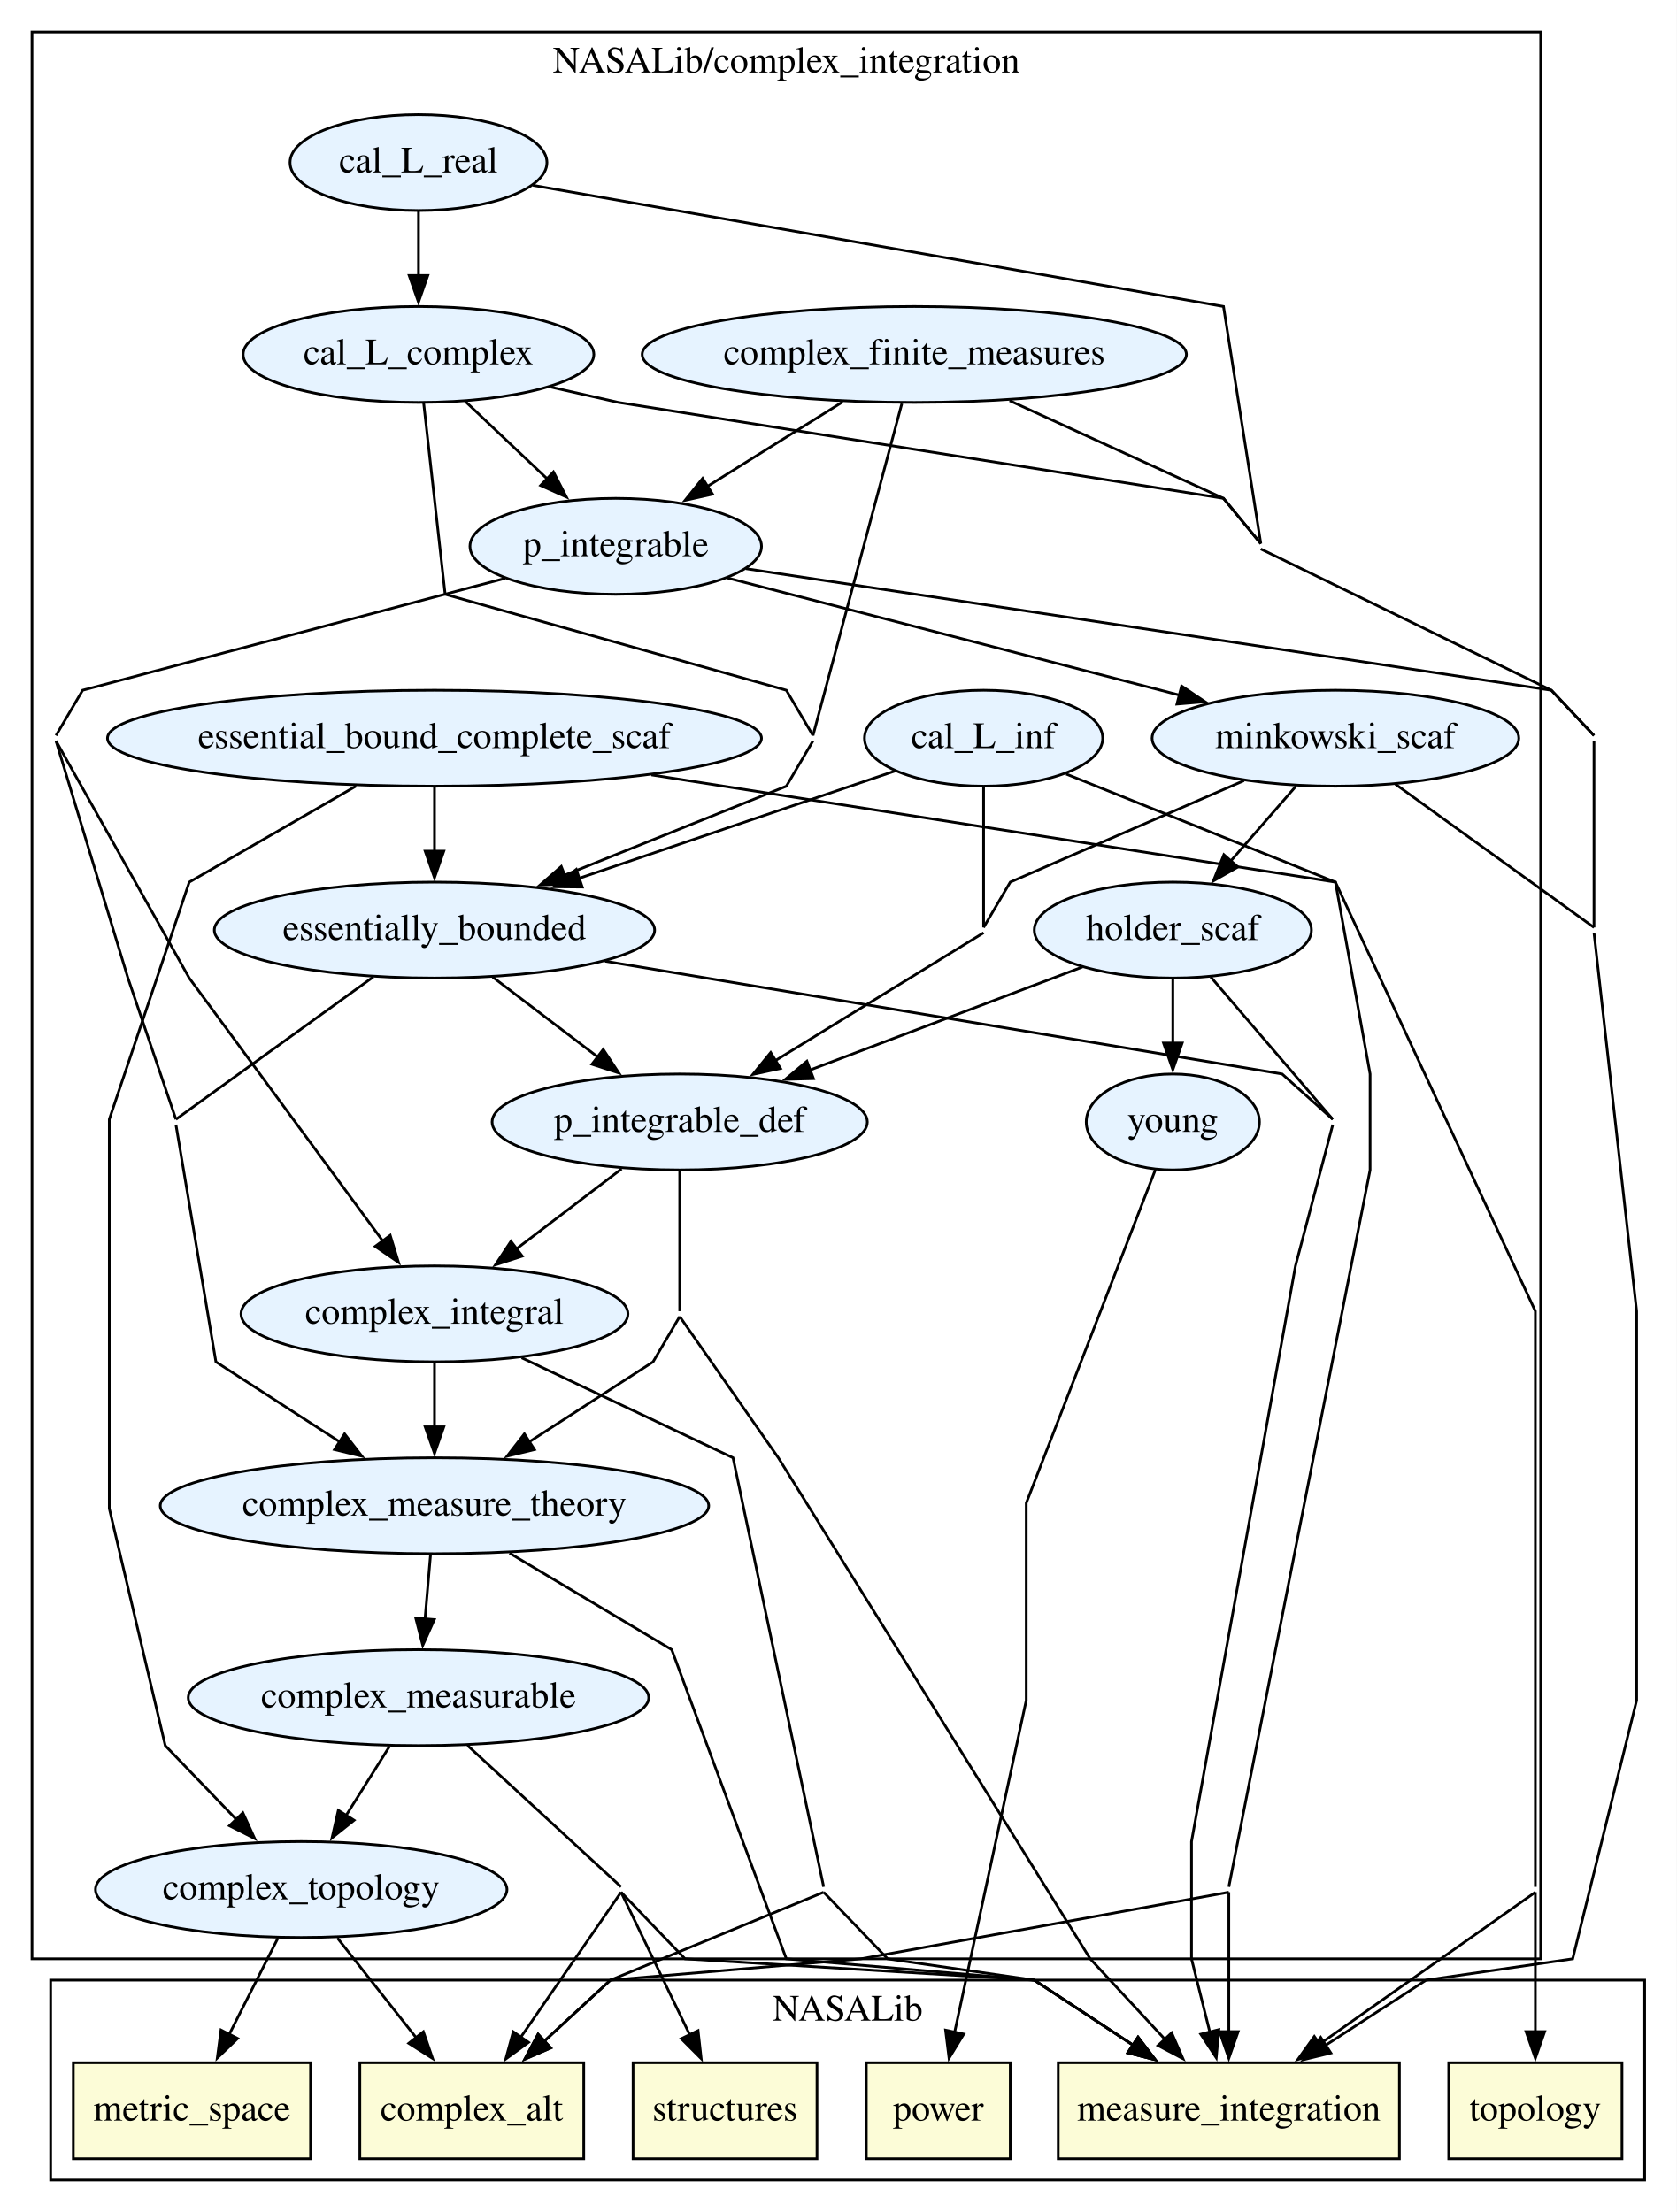
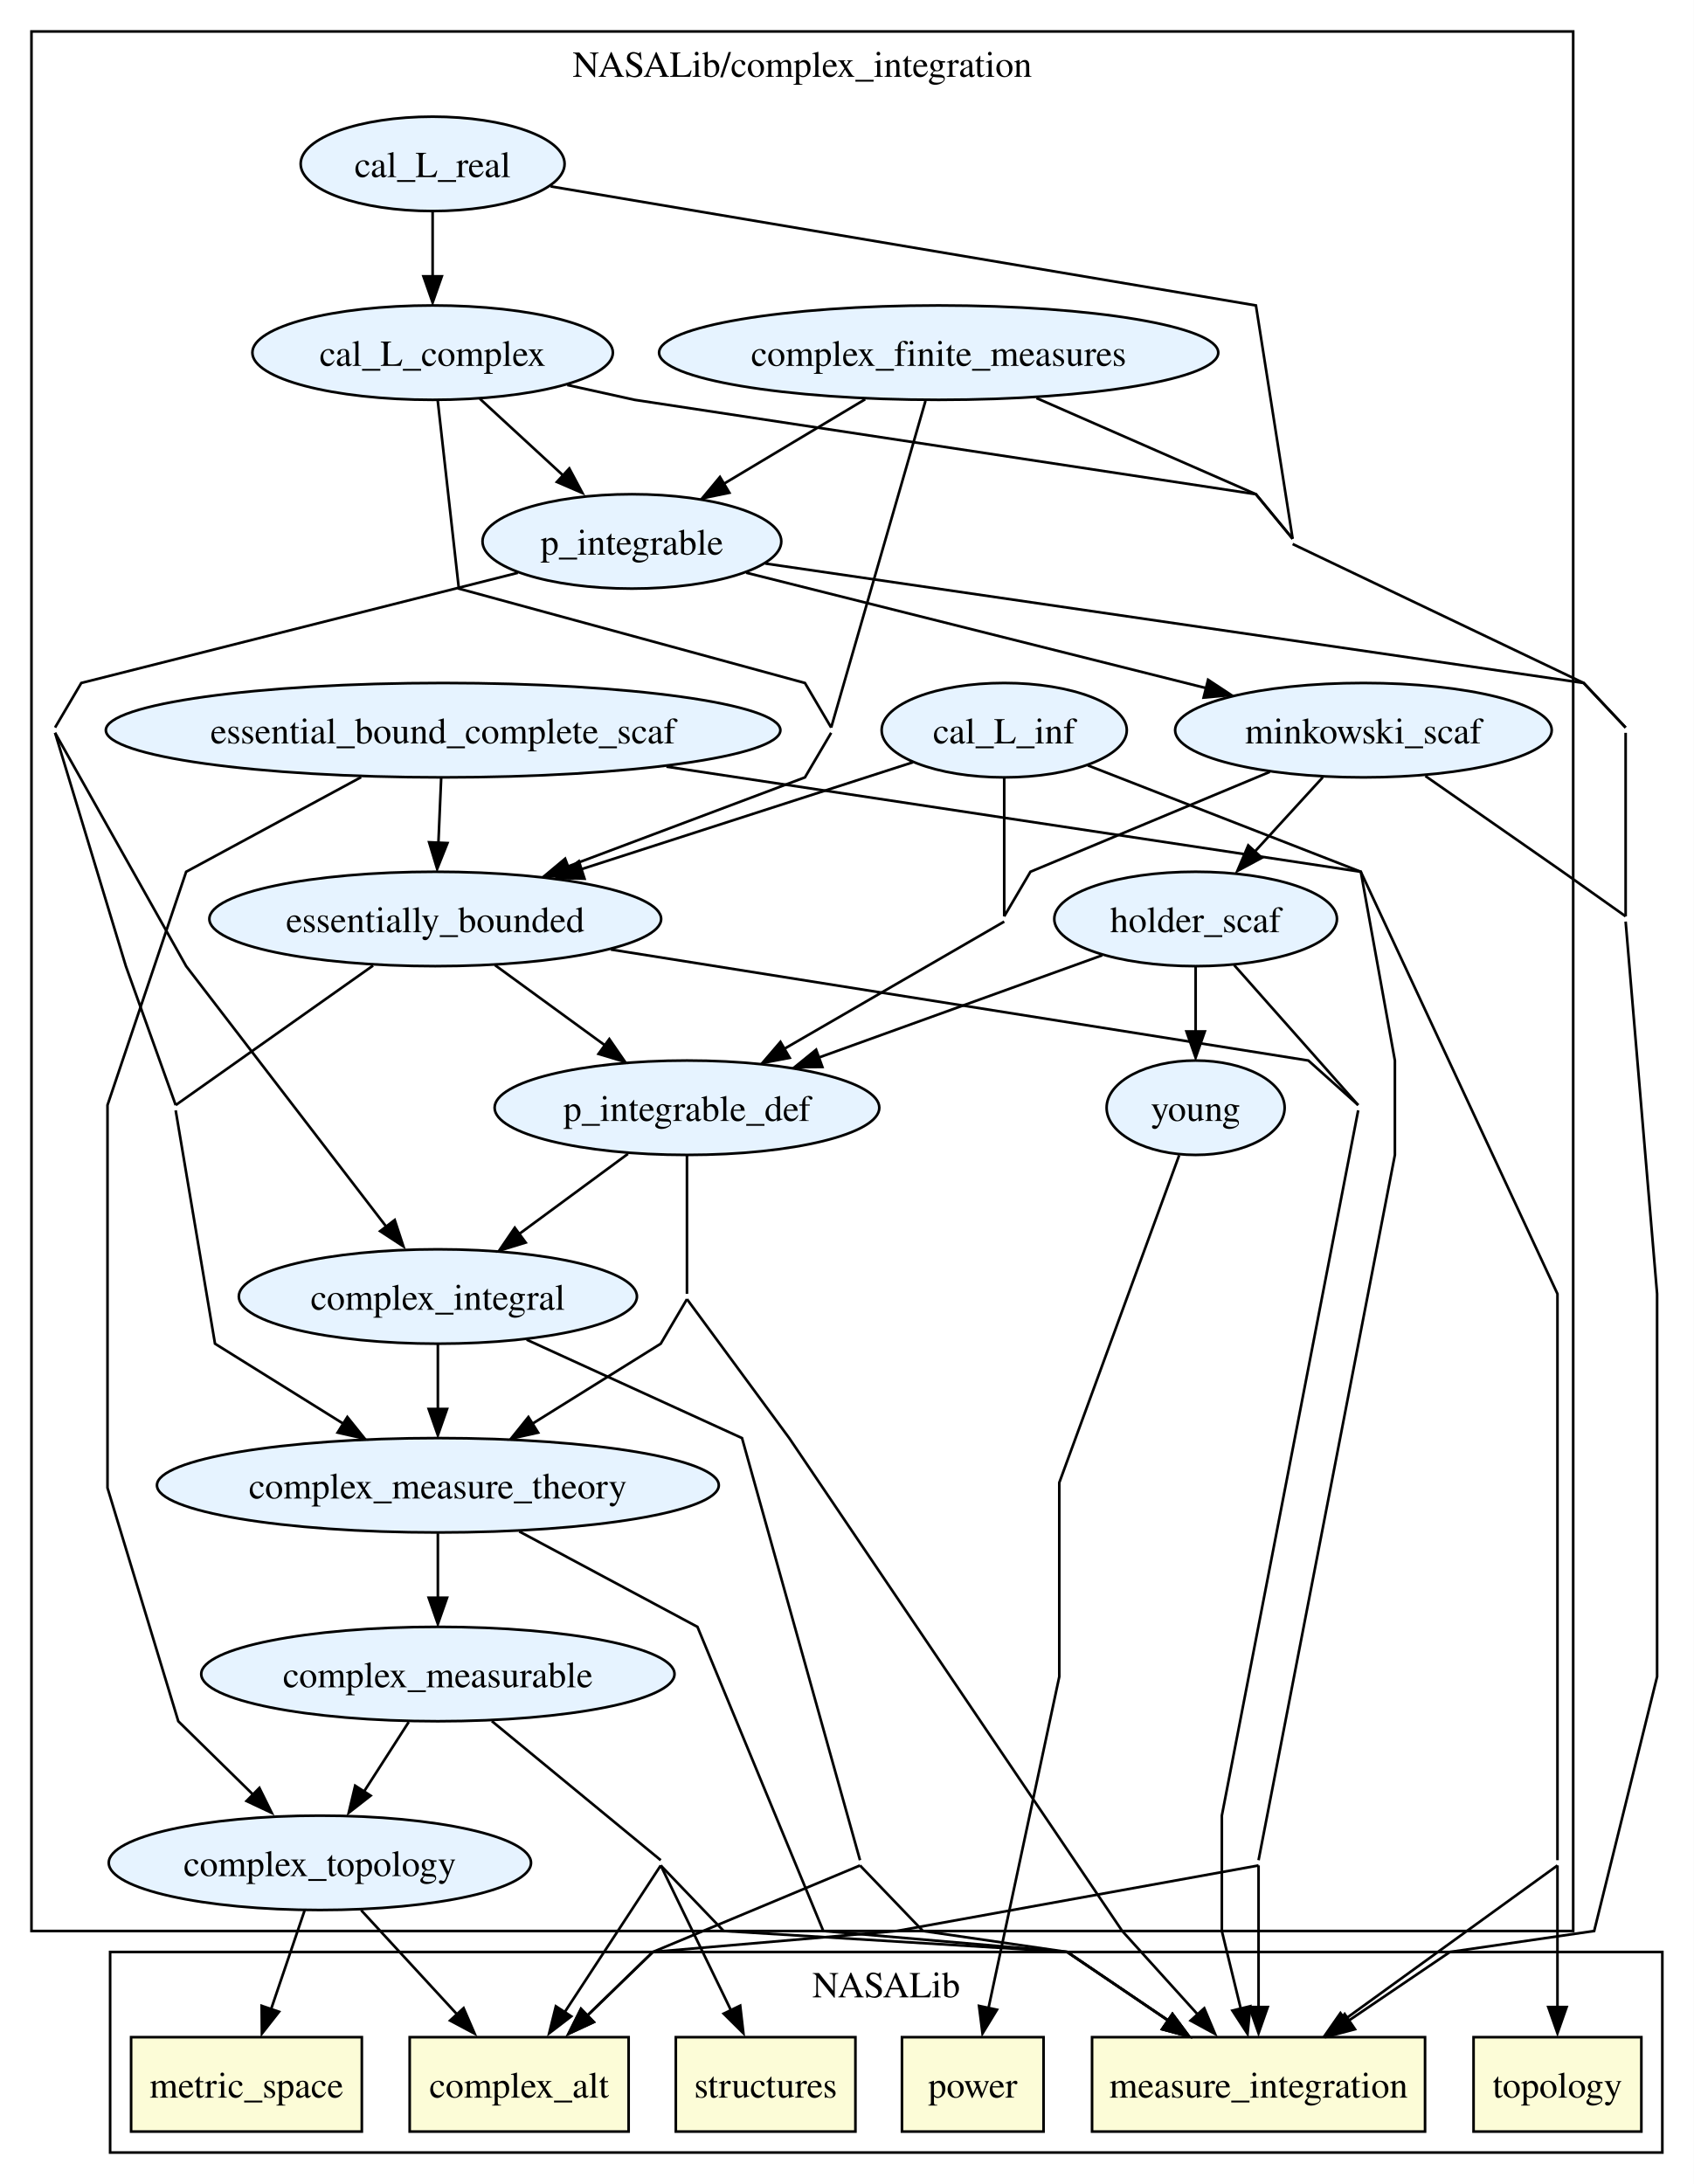
- <svg xmlns="http://www.w3.org/2000/svg" width="629pt" height="830pt" viewBox="0.00 0.00 629.00 830.00">
-   <g id="graph0" class="graph" transform="scale(1 1) rotate(0) translate(4 826)">
-     <polygon fill="white" stroke="none" points="-4,4 -4,-826 625,-826 625,4 -4,4" />
+ <svg xmlns="http://www.w3.org/2000/svg" width="646pt" height="833pt" viewBox="0.00 0.00 646.00 833.00">
+   <g id="graph0" class="graph" transform="scale(1 1) rotate(0) translate(4 829)">
+     <polygon fill="white" stroke="none" points="-4,4 -4,-829 642,-829 642,4 -4,4" />
    <g id="clust2" class="cluster">
-       <polygon fill="none" stroke="black" points="8,-91 8,-814 574,-814 574,-91 8,-91" />
-       <text text-anchor="middle" x="291" y="-798.8" font-family="Times,serif" font-size="14.00">NASALib/complex_integration</text>
+       <polygon fill="none" stroke="black" points="8,-92.5 8,-817 596,-817 596,-92.5 8,-92.5" />
+       <text text-anchor="middle" x="302" y="-799.7" font-family="Times,serif" font-size="14.00">NASALib/complex_integration</text>
    </g>
    <g id="clust1" class="cluster">
-       <polygon fill="none" stroke="black" points="15,-8 15,-83 613,-83 613,-8 15,-8" />
-       <text text-anchor="middle" x="314" y="-67.8" font-family="Times,serif" font-size="14.00">NASALib</text>
+       <polygon fill="none" stroke="black" points="38,-8 38,-84.5 630,-84.5 630,-8 38,-8" />
+       <text text-anchor="middle" x="334" y="-67.2" font-family="Times,serif" font-size="14.00">NASALib</text>
    </g>
    <g id="node1" class="node">
-       <polygon fill="#fcfcd7" stroke="black" points="215,-52 131,-52 131,-16 215,-16 215,-52" />
-       <text text-anchor="middle" x="173" y="-30.3" font-family="Times,serif" font-size="14.00">complex_alt</text>
+       <polygon fill="#fcfcd7" stroke="black" points="235.75,-52 152.25,-52 152.25,-16 235.75,-16 235.75,-52" />
+       <text text-anchor="middle" x="194" y="-28.95" font-family="Times,serif" font-size="14.00">complex_alt</text>
    </g>
    <g id="node2" class="node">
-       <ellipse fill="#e6f3ff" stroke="black" cx="153" cy="-693" rx="65.79" ry="18" />
-       <text text-anchor="middle" x="153" y="-689.3" font-family="Times,serif" font-size="14.00">cal_L_complex</text>
+       <ellipse fill="#e6f3ff" stroke="black" cx="161" cy="-694.5" rx="68.75" ry="18" />
+       <text text-anchor="middle" x="161" y="-689.45" font-family="Times,serif" font-size="14.00">cal_L_complex</text>
    </g>
    <g id="node11" class="node">
-       <ellipse fill="#e6f3ff" stroke="black" cx="159" cy="-477" rx="82.59" ry="18" />
-       <text text-anchor="middle" x="159" y="-473.3" font-family="Times,serif" font-size="14.00">essentially_bounded</text>
+       <ellipse fill="#e6f3ff" stroke="black" cx="162" cy="-478.5" rx="86.15" ry="18" />
+       <text text-anchor="middle" x="162" y="-473.45" font-family="Times,serif" font-size="14.00">essentially_bounded</text>
    </g>
    <g id="edge1" class="edge">
-       <path fill="none" stroke="black" d="M154.93,-674.84C157.83,-648.98 163,-603 163,-603 163,-603 291,-567 291,-567 291,-567 301,-550 301,-550" />
-       <path fill="none" stroke="black" d="M301,-548C301,-548 291,-531 291,-531 291,-531 245.18,-512.6 207.54,-497.49" />
-       <polygon fill="black" stroke="black" points="209.17,-494.37 198.58,-493.89 206.56,-500.87 209.17,-494.37" />
+       <path fill="none" stroke="black" d="M162.93,-676.34C165.83,-650.48 171,-604.5 171,-604.5 171,-604.5 303,-568.5 303,-568.5 303,-568.5 313,-551.5 313,-551.5" />
+       <path fill="none" stroke="black" d="M313,-549.5C313,-549.5 303,-532.5 303,-532.5 303,-532.5 252.92,-513.67 212.45,-498.46" />
+       <polygon fill="black" stroke="black" points="214,-494.93 203.4,-494.69 211.53,-501.48 214,-494.93" />
    </g>
    <g id="node14" class="node">
-       <ellipse fill="#e6f3ff" stroke="black" cx="227" cy="-621" rx="54.69" ry="18" />
-       <text text-anchor="middle" x="227" y="-617.3" font-family="Times,serif" font-size="14.00">p_integrable</text>
+       <ellipse fill="#e6f3ff" stroke="black" cx="237" cy="-622.5" rx="56.98" ry="18" />
+       <text text-anchor="middle" x="237" y="-617.45" font-family="Times,serif" font-size="14.00">p_integrable</text>
    </g>
    <g id="edge2" class="edge">
-       <path fill="none" stroke="black" d="M170.54,-675.41C179.75,-666.69 191.22,-655.85 201.41,-646.21" />
-       <polygon fill="black" stroke="black" points="203.63,-648.92 208.49,-639.51 198.82,-643.84 203.63,-648.92" />
+       <path fill="none" stroke="black" d="M179.01,-676.91C188.57,-668.11 200.49,-657.13 211.03,-647.42" />
+       <polygon fill="black" stroke="black" points="213.13,-650.32 218.12,-640.97 208.39,-645.17 213.13,-650.32" />
    </g>
    <g id="node17" class="node">
-       <polygon fill="#fcfcd7" stroke="black" points="521,-52 393,-52 393,-16 521,-16 521,-52" />
-       <text text-anchor="middle" x="457" y="-30.3" font-family="Times,serif" font-size="14.00">measure_integration</text>
+       <polygon fill="#fcfcd7" stroke="black" points="539.5,-52 412.5,-52 412.5,-16 539.5,-16 539.5,-52" />
+       <text text-anchor="middle" x="476" y="-28.95" font-family="Times,serif" font-size="14.00">measure_integration</text>
    </g>
    <g id="edge3" class="edge">
-       <path fill="none" stroke="black" d="M202.61,-680.76C216.56,-677.59 228,-675 228,-675 228,-675 455,-639 455,-639 455,-639 469,-622 469,-622" />
-       <path fill="none" stroke="black" d="M469,-620C469,-620 578,-567 578,-567 578,-567 594,-550 594,-550" />
+       <path fill="none" stroke="black" d="M212.36,-682.16C226.48,-679.04 238,-676.5 238,-676.5 238,-676.5 475,-640.5 475,-640.5 475,-640.5 489,-623.5 489,-623.5" />
+       <path fill="none" stroke="black" d="M489,-621.5C489,-621.5 600,-568.5 600,-568.5 600,-568.5 616,-551.5 616,-551.5" />
    </g>
    <g id="node3" class="node">
-       <ellipse fill="#e6f3ff" stroke="black" cx="365" cy="-549" rx="44.69" ry="18" />
-       <text text-anchor="middle" x="365" y="-545.3" font-family="Times,serif" font-size="14.00">cal_L_inf</text>
+       <ellipse fill="#e6f3ff" stroke="black" cx="379" cy="-550.5" rx="46.75" ry="18" />
+       <text text-anchor="middle" x="379" y="-545.45" font-family="Times,serif" font-size="14.00">cal_L_inf</text>
    </g>
    <g id="edge4" class="edge">
-       <path fill="none" stroke="black" d="M457,-116C457,-116 319,-91 319,-91 319,-91 225,-83 225,-83 225,-83 212.66,-71.61 200.01,-59.93" />
-       <polygon fill="black" stroke="black" points="202.61,-57.57 192.89,-53.36 197.86,-62.71 202.61,-57.57" />
-       <path fill="none" stroke="black" d="M395.95,-535.57C434.96,-519.91 497,-495 497,-495 497,-495 510,-423 510,-423 510,-423 510,-387 510,-387 510,-387 457,-118 457,-118" />
+       <path fill="none" stroke="black" d="M476,-117.5C476,-117.5 338,-92.5 338,-92.5 338,-92.5 245,-84.5 245,-84.5 245,-84.5 232.34,-72.22 219.64,-59.89" />
+       <polygon fill="black" stroke="black" points="222.45,-57.77 212.84,-53.31 217.58,-62.79 222.45,-57.77" />
+       <path fill="none" stroke="black" d="M410.89,-537.07C451.08,-521.41 515,-496.5 515,-496.5 515,-496.5 528,-424.5 528,-424.5 528,-424.5 528,-388.5 528,-388.5 528,-388.5 476,-119.5 476,-119.5" />
    </g>
    <g id="edge5" class="edge">
-       <path fill="none" stroke="black" d="M331.9,-536.75C299.92,-525.88 250.9,-509.23 213.22,-496.42" />
-       <polygon fill="black" stroke="black" points="214.44,-493.14 203.85,-493.24 212.19,-499.77 214.44,-493.14" />
+       <path fill="none" stroke="black" d="M344.14,-538.25C310.04,-527.26 257.58,-510.33 217.7,-497.47" />
+       <polygon fill="black" stroke="black" points="218.93,-493.86 208.34,-494.13 216.78,-500.53 218.93,-493.86" />
    </g>
    <g id="node15" class="node">
-       <ellipse fill="#e6f3ff" stroke="black" cx="251" cy="-405" rx="70.39" ry="18" />
-       <text text-anchor="middle" x="251" y="-401.3" font-family="Times,serif" font-size="14.00">p_integrable_def</text>
+       <ellipse fill="#e6f3ff" stroke="black" cx="258" cy="-406.5" rx="73.36" ry="18" />
+       <text text-anchor="middle" x="258" y="-401.45" font-family="Times,serif" font-size="14.00">p_integrable_def</text>
    </g>
    <g id="edge6" class="edge">
-       <path fill="none" stroke="black" d="M365,-530.7C365,-509.97 365,-478 365,-478" />
-       <path fill="none" stroke="black" d="M365,-476C365,-476 320.11,-448.44 286.67,-427.9" />
-       <polygon fill="black" stroke="black" points="288.8,-425.1 278.44,-422.85 285.13,-431.07 288.8,-425.1" />
+       <path fill="none" stroke="black" d="M379,-532.2C379,-511.47 379,-479.5 379,-479.5" />
+       <path fill="none" stroke="black" d="M379,-477.5C379,-477.5 330.53,-449.46 294.95,-428.87" />
+       <polygon fill="black" stroke="black" points="297.17,-425.54 286.76,-423.56 293.66,-431.6 297.17,-425.54" />
    </g>
    <g id="edge7" class="edge">
-       <path fill="none" stroke="black" d="M457,-116C457,-116 457,-86.96 457,-63.66" />
-       <polygon fill="black" stroke="black" points="460.5,-63.69 457,-53.69 453.5,-63.69 460.5,-63.69" />
+       <path fill="none" stroke="black" d="M476,-117.5C476,-117.5 476,-87.1 476,-63.21" />
+       <polygon fill="black" stroke="black" points="479.5,-63.5 476,-53.5 472.5,-63.5 479.5,-63.5" />
    </g>
    <g id="node4" class="node">
-       <ellipse fill="#e6f3ff" stroke="black" cx="153" cy="-765" rx="48.19" ry="18" />
-       <text text-anchor="middle" x="153" y="-761.3" font-family="Times,serif" font-size="14.00">cal_L_real</text>
+       <ellipse fill="#e6f3ff" stroke="black" cx="161" cy="-766.5" rx="50.33" ry="18" />
+       <text text-anchor="middle" x="161" y="-761.45" font-family="Times,serif" font-size="14.00">cal_L_real</text>
    </g>
    <g id="edge8" class="edge">
-       <path fill="none" stroke="black" d="M153,-746.7C153,-739.41 153,-730.73 153,-722.54" />
-       <polygon fill="black" stroke="black" points="156.5,-722.62 153,-712.62 149.5,-722.62 156.5,-722.62" />
+       <path fill="none" stroke="black" d="M161,-748.2C161,-740.74 161,-731.82 161,-723.47" />
+       <polygon fill="black" stroke="black" points="164.5,-723.6 161,-713.6 157.5,-723.6 164.5,-723.6" />
    </g>
    <g id="edge9" class="edge">
-       <path fill="none" stroke="black" d="M195.95,-756.46C279.33,-741.83 455,-711 455,-711 455,-711 469,-622 469,-622" />
+       <path fill="none" stroke="black" d="M205.99,-757.91C292.81,-743.25 475,-712.5 475,-712.5 475,-712.5 489,-623.5 489,-623.5" />
    </g>
    <g id="node5" class="node">
-       <ellipse fill="#e6f3ff" stroke="black" cx="339" cy="-693" rx="102.08" ry="18" />
-       <text text-anchor="middle" x="339" y="-689.3" font-family="Times,serif" font-size="14.00">complex_finite_measures</text>
+       <ellipse fill="#e6f3ff" stroke="black" cx="354" cy="-694.5" rx="106.63" ry="18" />
+       <text text-anchor="middle" x="354" y="-689.45" font-family="Times,serif" font-size="14.00">complex_finite_measures</text>
    </g>
    <g id="edge10" class="edge">
-       <path fill="none" stroke="black" d="M334.34,-674.59C324.19,-636.67 301,-550 301,-550" />
+       <path fill="none" stroke="black" d="M348.97,-676.09C338.02,-638.17 313,-551.5 313,-551.5" />
    </g>
    <g id="edge11" class="edge">
-       <path fill="none" stroke="black" d="M312.17,-675.23C296.95,-665.72 277.74,-653.71 261.42,-643.51" />
-       <polygon fill="black" stroke="black" points="263.31,-640.57 252.98,-638.24 259.6,-646.5 263.31,-640.57" />
+       <path fill="none" stroke="black" d="M325.98,-676.73C309.78,-667.04 289.25,-654.76 272,-644.44" />
+       <polygon fill="black" stroke="black" points="274.17,-641.06 263.8,-638.93 270.58,-647.07 274.17,-641.06" />
    </g>
    <g id="edge12" class="edge">
-       <path fill="none" stroke="black" d="M374.75,-675.67C408.83,-660.09 455,-639 455,-639 455,-639 469,-622 469,-622" />
+       <path fill="none" stroke="black" d="M391.29,-677.17C426.84,-661.59 475,-640.5 475,-640.5 475,-640.5 489,-623.5 489,-623.5" />
    </g>
    <g id="node6" class="node">
-       <ellipse fill="#e6f3ff" stroke="black" cx="159" cy="-333" rx="72.59" ry="18" />
-       <text text-anchor="middle" x="159" y="-329.3" font-family="Times,serif" font-size="14.00">complex_integral</text>
+       <ellipse fill="#e6f3ff" stroke="black" cx="163" cy="-334.5" rx="75.92" ry="18" />
+       <text text-anchor="middle" x="163" y="-329.45" font-family="Times,serif" font-size="14.00">complex_integral</text>
    </g>
    <g id="edge13" class="edge">
-       <path fill="none" stroke="black" d="M305,-116C305,-116 225,-83 225,-83 225,-83 212.66,-71.61 200.01,-59.93" />
-       <polygon fill="black" stroke="black" points="202.61,-57.57 192.89,-53.36 197.86,-62.71 202.61,-57.57" />
-       <path fill="none" stroke="black" d="M191.7,-316.53C224.75,-300.88 271,-279 271,-279 271,-279 305,-118 305,-118" />
+       <path fill="none" stroke="black" d="M324,-117.5C324,-117.5 245,-84.5 245,-84.5 245,-84.5 232.34,-72.22 219.64,-59.89" />
+       <polygon fill="black" stroke="black" points="222.45,-57.77 212.84,-53.31 217.58,-62.79 222.45,-57.77" />
+       <path fill="none" stroke="black" d="M196.86,-318.03C231.1,-302.38 279,-280.5 279,-280.5 279,-280.5 324,-119.5 324,-119.5" />
    </g>
    <g id="node8" class="node">
-       <ellipse fill="#e6f3ff" stroke="black" cx="159" cy="-261" rx="102.88" ry="18" />
-       <text text-anchor="middle" x="159" y="-257.3" font-family="Times,serif" font-size="14.00">complex_measure_theory</text>
+       <ellipse fill="#e6f3ff" stroke="black" cx="163" cy="-262.5" rx="107.14" ry="18" />
+       <text text-anchor="middle" x="163" y="-257.45" font-family="Times,serif" font-size="14.00">complex_measure_theory</text>
    </g>
    <g id="edge14" class="edge">
-       <path fill="none" stroke="black" d="M159,-314.7C159,-307.41 159,-298.73 159,-290.54" />
-       <polygon fill="black" stroke="black" points="162.5,-290.62 159,-280.62 155.5,-290.62 162.5,-290.62" />
+       <path fill="none" stroke="black" d="M163,-316.2C163,-308.74 163,-299.82 163,-291.47" />
+       <polygon fill="black" stroke="black" points="166.5,-291.6 163,-281.6 159.5,-291.6 166.5,-291.6" />
    </g>
    <g id="edge15" class="edge">
-       <path fill="none" stroke="black" d="M305,-116C305,-116 329,-91 329,-91 329,-91 384,-83 384,-83 384,-83 402.66,-70.73 421.11,-58.6" />
-       <polygon fill="black" stroke="black" points="422.95,-61.58 429.38,-53.16 419.1,-55.73 422.95,-61.58" />
+       <path fill="none" stroke="black" d="M324,-117.5C324,-117.5 348,-92.5 348,-92.5 348,-92.5 403,-84.5 403,-84.5 403,-84.5 422.69,-71.15 441.61,-58.32" />
+       <polygon fill="black" stroke="black" points="443.16,-60.82 449.47,-52.31 439.23,-55.03 443.16,-60.82" />
    </g>
    <g id="node7" class="node">
-       <ellipse fill="#e6f3ff" stroke="black" cx="153" cy="-189" rx="86.38" ry="18" />
-       <text text-anchor="middle" x="153" y="-185.3" font-family="Times,serif" font-size="14.00">complex_measurable</text>
+       <ellipse fill="#e6f3ff" stroke="black" cx="163" cy="-190.5" rx="90.25" ry="18" />
+       <text text-anchor="middle" x="163" y="-185.45" font-family="Times,serif" font-size="14.00">complex_measurable</text>
    </g>
    <g id="edge16" class="edge">
-       <path fill="none" stroke="black" d="M229,-116C229,-116 207.61,-85.07 191.27,-61.43" />
-       <polygon fill="black" stroke="black" points="194.3,-59.66 185.74,-53.42 188.54,-63.64 194.3,-59.66" />
-       <path fill="none" stroke="black" d="M171.4,-171.05C193.89,-150.34 229,-118 229,-118" />
+       <path fill="none" stroke="black" d="M248,-117.5C248,-117.5 227.19,-85.71 211.41,-61.6" />
+       <polygon fill="black" stroke="black" points="213.86,-59.95 205.45,-53.5 208,-63.78 213.86,-59.95" />
+       <path fill="none" stroke="black" d="M183.58,-172.55C208.73,-151.84 248,-119.5 248,-119.5" />
    </g>
    <g id="node9" class="node">
-       <ellipse fill="#e6f3ff" stroke="black" cx="109" cy="-117" rx="77.19" ry="18" />
-       <text text-anchor="middle" x="109" y="-113.3" font-family="Times,serif" font-size="14.00">complex_topology</text>
+       <ellipse fill="#e6f3ff" stroke="black" cx="118" cy="-118.5" rx="80.52" ry="18" />
+       <text text-anchor="middle" x="118" y="-113.45" font-family="Times,serif" font-size="14.00">complex_topology</text>
    </g>
    <g id="edge17" class="edge">
-       <path fill="none" stroke="black" d="M142.12,-170.7C137.22,-162.9 131.32,-153.51 125.86,-144.83" />
-       <polygon fill="black" stroke="black" points="128.84,-142.99 120.56,-136.39 122.92,-146.71 128.84,-142.99" />
+       <path fill="none" stroke="black" d="M151.88,-172.2C146.75,-164.23 140.56,-154.6 134.88,-145.76" />
+       <polygon fill="black" stroke="black" points="137.35,-144.12 129,-137.6 131.46,-147.91 137.35,-144.12" />
    </g>
    <g id="edge18" class="edge">
-       <path fill="none" stroke="black" d="M229,-116C229,-116 253,-91 253,-91 253,-91 384,-83 384,-83 384,-83 402.66,-70.73 421.11,-58.6" />
-       <polygon fill="black" stroke="black" points="422.95,-61.58 429.38,-53.16 419.1,-55.73 422.95,-61.58" />
+       <path fill="none" stroke="black" d="M248,-117.5C248,-117.5 272,-92.5 272,-92.5 272,-92.5 403,-84.5 403,-84.5 403,-84.5 422.69,-71.15 441.61,-58.32" />
+       <polygon fill="black" stroke="black" points="443.16,-60.82 449.47,-52.31 439.23,-55.03 443.16,-60.82" />
    </g>
    <g id="node20" class="node">
-       <polygon fill="#fcfcd7" stroke="black" points="302.5,-52 233.5,-52 233.5,-16 302.5,-16 302.5,-52" />
-       <text text-anchor="middle" x="268" y="-30.3" font-family="Times,serif" font-size="14.00">structures</text>
+       <polygon fill="#fcfcd7" stroke="black" points="322.25,-52 253.75,-52 253.75,-16 322.25,-16 322.25,-52" />
+       <text text-anchor="middle" x="288" y="-28.95" font-family="Times,serif" font-size="14.00">structures</text>
    </g>
    <g id="edge19" class="edge">
-       <path fill="none" stroke="black" d="M229,-116C229,-116 243.5,-85.89 254.82,-62.38" />
-       <polygon fill="black" stroke="black" points="257.89,-64.07 259.07,-53.54 251.58,-61.03 257.89,-64.07" />
+       <path fill="none" stroke="black" d="M248,-117.5C248,-117.5 263.14,-86.27 274.79,-62.24" />
+       <polygon fill="black" stroke="black" points="278.3,-64.02 279.52,-53.5 272,-60.97 278.3,-64.02" />
    </g>
    <g id="edge20" class="edge">
-       <path fill="none" stroke="black" d="M157.52,-242.7C156.89,-235.41 156.15,-226.73 155.45,-218.54" />
-       <polygon fill="black" stroke="black" points="158.94,-218.28 154.6,-208.61 151.96,-218.87 158.94,-218.28" />
+       <path fill="none" stroke="black" d="M163,-244.2C163,-236.74 163,-227.82 163,-219.47" />
+       <polygon fill="black" stroke="black" points="166.5,-219.6 163,-209.6 159.5,-219.6 166.5,-219.6" />
    </g>
    <g id="edge21" class="edge">
-       <path fill="none" stroke="black" d="M187.16,-243.23C213.23,-227.7 248,-207 248,-207 248,-207 291,-91 291,-91 291,-91 384,-83 384,-83 384,-83 402.66,-70.73 421.11,-58.6" />
-       <polygon fill="black" stroke="black" points="422.95,-61.58 429.38,-53.16 419.1,-55.73 422.95,-61.58" />
+       <path fill="none" stroke="black" d="M194.05,-244.88C223.09,-229.33 262,-208.5 262,-208.5 262,-208.5 310,-92.5 310,-92.5 310,-92.5 403,-84.5 403,-84.5 403,-84.5 422.69,-71.15 441.61,-58.32" />
+       <polygon fill="black" stroke="black" points="443.16,-60.82 449.47,-52.31 439.23,-55.03 443.16,-60.82" />
    </g>
    <g id="edge22" class="edge">
-       <path fill="none" stroke="black" d="M122.57,-98.82C131.17,-87.94 142.46,-73.66 152.17,-61.36" />
-       <polygon fill="black" stroke="black" points="154.83,-63.64 158.29,-53.62 149.34,-59.3 154.83,-63.64" />
+       <path fill="none" stroke="black" d="M133.75,-100.41C144.48,-88.76 158.86,-73.14 170.88,-60.09" />
+       <polygon fill="black" stroke="black" points="172.81,-63.08 177.01,-53.36 167.66,-58.34 172.81,-63.08" />
    </g>
    <g id="node18" class="node">
-       <polygon fill="#fcfcd7" stroke="black" points="112.5,-52 23.5,-52 23.5,-16 112.5,-16 112.5,-52" />
-       <text text-anchor="middle" x="68" y="-30.3" font-family="Times,serif" font-size="14.00">metric_space</text>
+       <polygon fill="#fcfcd7" stroke="black" points="134,-52 46,-52 46,-16 134,-16 134,-52" />
+       <text text-anchor="middle" x="90" y="-28.95" font-family="Times,serif" font-size="14.00">metric_space</text>
    </g>
    <g id="edge23" class="edge">
-       <path fill="none" stroke="black" d="M100.3,-98.82C94.96,-88.26 87.99,-74.49 81.89,-62.45" />
-       <polygon fill="black" stroke="black" points="85.15,-61.12 77.51,-53.78 78.9,-64.29 85.15,-61.12" />
+       <path fill="none" stroke="black" d="M112.2,-100.41C108.51,-89.53 103.64,-75.19 99.4,-62.71" />
+       <polygon fill="black" stroke="black" points="102.42,-61.7 95.89,-53.36 95.79,-63.95 102.42,-61.7" />
    </g>
    <g id="node10" class="node">
-       <ellipse fill="#e6f3ff" stroke="black" cx="159" cy="-549" rx="122.68" ry="18" />
-       <text text-anchor="middle" x="159" y="-545.3" font-family="Times,serif" font-size="14.00">essential_bound_complete_scaf</text>
+       <ellipse fill="#e6f3ff" stroke="black" cx="165" cy="-550.5" rx="128.63" ry="18" />
+       <text text-anchor="middle" x="165" y="-545.45" font-family="Times,serif" font-size="14.00">essential_bound_complete_scaf</text>
    </g>
    <g id="edge24" class="edge">
-       <path fill="none" stroke="black" d="M129.64,-531.08C102.71,-515.57 67,-495 67,-495 67,-495 37,-406 37,-406 37,-406 37,-406 37,-260 37,-260 58,-171 58,-171 58,-171 71.75,-156.71 84.97,-142.97" />
-       <polygon fill="black" stroke="black" points="87.12,-145.78 91.53,-136.15 82.08,-140.93 87.12,-145.78" />
+       <path fill="none" stroke="black" d="M133.72,-532.58C105.04,-517.07 67,-496.5 67,-496.5 67,-496.5 37,-407.5 37,-407.5 37,-407.5 37,-407.5 37,-261.5 37,-261.5 64,-172.5 64,-172.5 64,-172.5 78.83,-157.94 92.95,-144.09" />
+       <polygon fill="black" stroke="black" points="94.93,-147.06 99.62,-137.56 90.03,-142.07 94.93,-147.06" />
    </g>
    <g id="edge25" class="edge">
-       <path fill="none" stroke="black" d="M159,-530.7C159,-523.41 159,-514.73 159,-506.54" />
-       <polygon fill="black" stroke="black" points="162.5,-506.62 159,-496.62 155.5,-506.62 162.5,-506.62" />
+       <path fill="none" stroke="black" d="M164.26,-532.2C163.94,-524.74 163.56,-515.82 163.2,-507.47" />
+       <polygon fill="black" stroke="black" points="166.66,-507.45 162.73,-497.6 159.66,-507.75 166.66,-507.45" />
    </g>
    <g id="edge26" class="edge">
-       <path fill="none" stroke="black" d="M572,-116C572,-116 524.76,-82.73 490.84,-58.83" />
-       <polygon fill="black" stroke="black" points="493.1,-56.15 482.91,-53.25 489.07,-61.87 493.1,-56.15" />
-       <path fill="none" stroke="black" d="M240.39,-535.24C340.4,-519.56 497,-495 497,-495 497,-495 572,-334 572,-334 572,-334 572,-334 572,-260 572,-260 572,-118 572,-118" />
+       <path fill="none" stroke="black" d="M590,-117.5C590,-117.5 542.51,-83.13 508.83,-58.76" />
+       <polygon fill="black" stroke="black" points="511.33,-55.52 501.18,-52.5 507.23,-61.19 511.33,-55.52" />
+       <path fill="none" stroke="black" d="M250.17,-536.6C353.77,-520.91 515,-496.5 515,-496.5 515,-496.5 590,-335.5 590,-335.5 590,-335.5 590,-335.5 590,-261.5 590,-261.5 590,-119.5 590,-119.5" />
    </g>
    <g id="node21" class="node">
-       <polygon fill="#fcfcd7" stroke="black" points="604.5,-52 539.5,-52 539.5,-16 604.5,-16 604.5,-52" />
-       <text text-anchor="middle" x="572" y="-30.3" font-family="Times,serif" font-size="14.00">topology</text>
+       <polygon fill="#fcfcd7" stroke="black" points="622,-52 558,-52 558,-16 622,-16 622,-52" />
+       <text text-anchor="middle" x="590" y="-28.95" font-family="Times,serif" font-size="14.00">topology</text>
    </g>
    <g id="edge27" class="edge">
-       <path fill="none" stroke="black" d="M572,-116C572,-116 572,-86.96 572,-63.66" />
-       <polygon fill="black" stroke="black" points="575.5,-63.69 572,-53.69 568.5,-63.69 575.5,-63.69" />
+       <path fill="none" stroke="black" d="M590,-117.5C590,-117.5 590,-87.1 590,-63.21" />
+       <polygon fill="black" stroke="black" points="593.5,-63.5 590,-53.5 586.5,-63.5 593.5,-63.5" />
    </g>
    <g id="edge28" class="edge">
-       <path fill="none" stroke="black" d="M136.01,-459.41C107.33,-438.71 62,-406 62,-406" />
+       <path fill="none" stroke="black" d="M138.29,-460.73C109,-440.02 63,-407.5 63,-407.5" />
    </g>
    <g id="edge29" class="edge">
-       <path fill="none" stroke="black" d="M180.8,-459.41C192.6,-450.43 207.38,-439.19 220.32,-429.34" />
-       <polygon fill="black" stroke="black" points="222.31,-432.23 228.15,-423.39 218.07,-426.66 222.31,-432.23" />
+       <path fill="none" stroke="black" d="M184.75,-460.91C197.3,-451.76 213.08,-440.26 226.77,-430.27" />
+       <polygon fill="black" stroke="black" points="228.39,-432.69 234.41,-423.97 224.27,-427.03 228.39,-432.69" />
    </g>
    <g id="edge30" class="edge">
-       <path fill="none" stroke="black" d="M496,-404C496,-404 482,-351 482,-351 482,-351 443,-135 443,-135 443,-135 443,-91 443,-91 443,-91 446.45,-77.21 449.92,-63.32" />
-       <polygon fill="black" stroke="black" points="453.25,-64.43 452.28,-53.88 446.46,-62.73 453.25,-64.43" />
-       <path fill="none" stroke="black" d="M222.97,-465.34C315.83,-449.86 477,-423 477,-423 477,-423 496,-406 496,-406" />
+       <path fill="none" stroke="black" d="M514,-405.5C514,-405.5 462,-136.5 462,-136.5 462,-136.5 462,-92.5 462,-92.5 462,-92.5 465.68,-77.41 469.26,-62.68" />
+       <polygon fill="black" stroke="black" points="472.83,-63.8 471.8,-53.25 466.03,-62.14 472.83,-63.8" />
+       <path fill="none" stroke="black" d="M228.99,-466.84C326.23,-451.36 495,-424.5 495,-424.5 495,-424.5 514,-407.5 514,-407.5" />
    </g>
    <g id="node12" class="node">
-       <ellipse fill="#e6f3ff" stroke="black" cx="436" cy="-477" rx="51.99" ry="18" />
-       <text text-anchor="middle" x="436" y="-473.3" font-family="Times,serif" font-size="14.00">holder_scaf</text>
+       <ellipse fill="#e6f3ff" stroke="black" cx="452" cy="-478.5" rx="53.91" ry="18" />
+       <text text-anchor="middle" x="452" y="-473.45" font-family="Times,serif" font-size="14.00">holder_scaf</text>
    </g>
    <g id="edge31" class="edge">
-       <path fill="none" stroke="black" d="M402.07,-463.16C373.39,-452.31 331.95,-436.63 299.73,-424.44" />
-       <polygon fill="black" stroke="black" points="301.19,-421.25 290.6,-420.98 298.71,-427.8 301.19,-421.25" />
+       <path fill="none" stroke="black" d="M416.42,-464.66C386.08,-453.72 342.14,-437.86 308.22,-425.62" />
+       <polygon fill="black" stroke="black" points="309.64,-422.05 299.04,-421.95 307.26,-428.63 309.64,-422.05" />
    </g>
    <g id="node16" class="node">
-       <ellipse fill="#e6f3ff" stroke="black" cx="436" cy="-405" rx="32.49" ry="18" />
-       <text text-anchor="middle" x="436" y="-401.3" font-family="Times,serif" font-size="14.00">young</text>
+       <ellipse fill="#e6f3ff" stroke="black" cx="452" cy="-406.5" rx="33.95" ry="18" />
+       <text text-anchor="middle" x="452" y="-401.45" font-family="Times,serif" font-size="14.00">young</text>
    </g>
    <g id="edge32" class="edge">
-       <path fill="none" stroke="black" d="M436,-458.7C436,-451.41 436,-442.73 436,-434.54" />
-       <polygon fill="black" stroke="black" points="439.5,-434.62 436,-424.62 432.5,-434.62 439.5,-434.62" />
+       <path fill="none" stroke="black" d="M452,-460.2C452,-452.74 452,-443.82 452,-435.47" />
+       <polygon fill="black" stroke="black" points="455.5,-435.6 452,-425.6 448.5,-435.6 455.5,-435.6" />
    </g>
    <g id="edge33" class="edge">
-       <path fill="none" stroke="black" d="M450.22,-459.41C467.96,-438.71 496,-406 496,-406" />
+       <path fill="none" stroke="black" d="M466.69,-460.91C485.03,-440.21 514,-407.5 514,-407.5" />
    </g>
    <g id="node13" class="node">
-       <ellipse fill="#e6f3ff" stroke="black" cx="497" cy="-549" rx="68.79" ry="18" />
-       <text text-anchor="middle" x="497" y="-545.3" font-family="Times,serif" font-size="14.00">minkowski_scaf</text>
+       <ellipse fill="#e6f3ff" stroke="black" cx="516" cy="-550.5" rx="71.82" ry="18" />
+       <text text-anchor="middle" x="516" y="-545.45" font-family="Times,serif" font-size="14.00">minkowski_scaf</text>
    </g>
    <g id="edge34" class="edge">
-       <path fill="none" stroke="black" d="M482.23,-531.05C474.86,-522.59 465.79,-512.19 457.65,-502.84" />
-       <polygon fill="black" stroke="black" points="460.41,-500.69 451.2,-495.45 455.14,-505.29 460.41,-500.69" />
+       <path fill="none" stroke="black" d="M500.51,-532.55C492.61,-523.92 482.87,-513.26 474.19,-503.77" />
+       <polygon fill="black" stroke="black" points="477.24,-501.83 467.91,-496.81 472.07,-506.55 477.24,-501.83" />
    </g>
    <g id="edge35" class="edge">
-       <path fill="none" stroke="black" d="M462.69,-533.1C426.61,-517.42 375,-495 375,-495 375,-495 365,-478 365,-478" />
+       <path fill="none" stroke="black" d="M480.29,-534.6C442.72,-518.92 389,-496.5 389,-496.5 389,-496.5 379,-479.5 379,-479.5" />
    </g>
    <g id="edge36" class="edge">
-       <path fill="none" stroke="black" d="M519.5,-531.76C548.15,-511.09 594,-478 594,-478" />
-       <path fill="none" stroke="black" d="M594,-476C594,-476 610,-334 610,-334 610,-334 610,-334 610,-188 610,-188 586,-91 586,-91 586,-91 531,-83 531,-83 531,-83 511.91,-70.62 493.12,-58.43" />
-       <polygon fill="black" stroke="black" points="495.28,-55.66 484.99,-53.15 491.47,-61.53 495.28,-55.66" />
+       <path fill="none" stroke="black" d="M539.63,-533.02C561.94,-517.46 592,-496.5 592,-496.5 592,-496.5 616,-479.5 616,-479.5" />
+       <path fill="none" stroke="black" d="M616,-477.5C616,-477.5 628,-335.5 628,-335.5 628,-335.5 628,-335.5 628,-189.5 628,-189.5 604,-92.5 604,-92.5 604,-92.5 549,-84.5 549,-84.5 549,-84.5 529.31,-71.15 510.39,-58.32" />
+       <polygon fill="black" stroke="black" points="512.77,-55.03 502.53,-52.31 508.84,-60.82 512.77,-55.03" />
+     </g>
+     <g id="edge40" class="edge">
+       <path fill="none" stroke="black" d="M17,-549.5C17,-549.5 67,-460.5 67,-460.5 67,-460.5 115.07,-397.91 143.18,-361.31" />
+       <polygon fill="black" stroke="black" points="146.54,-363.68 149.85,-353.62 140.99,-359.42 146.54,-363.68" />
+     </g>
+     <g id="edge41" class="edge">
+       <path fill="none" stroke="black" d="M63,-405.5C63,-405.5 78,-316.5 78,-316.5 78,-316.5 103.88,-300.36 127.08,-285.9" />
+       <polygon fill="black" stroke="black" points="128.47,-288.53 135.11,-280.27 124.77,-282.59 128.47,-288.53" />
+       <path fill="none" stroke="black" d="M193.49,-610.52C131.98,-594.99 27,-568.5 27,-568.5 27,-568.5 17,-551.5 17,-551.5" />
+       <path fill="none" stroke="black" d="M17,-549.5C17,-549.5 44,-460.5 44,-460.5 44,-460.5 63,-407.5 63,-407.5" />
+     </g>
+     <g id="edge42" class="edge">
+       <path fill="none" stroke="black" d="M280.59,-610.56C327.77,-598.73 403.3,-579.78 456.04,-566.54" />
+       <polygon fill="black" stroke="black" points="456.75,-569.72 465.6,-563.89 455.05,-562.93 456.75,-569.72" />
+     </g>
+     <g id="edge43" class="edge">
+       <path fill="none" stroke="black" d="M287.86,-614.07C387.76,-599.49 600,-568.5 600,-568.5 600,-568.5 616,-551.5 616,-551.5" />
+       <path fill="none" stroke="black" d="M616,-549.5C616,-549.5 616,-479.5 616,-479.5" />
    </g>
    <g id="edge37" class="edge">
-       <path fill="none" stroke="black" d="M17,-548C17,-548 67,-459 67,-459 67,-459 112.68,-396.94 139.66,-360.28" />
-       <polygon fill="black" stroke="black" points="142.39,-362.47 145.5,-352.34 136.76,-358.32 142.39,-362.47" />
+       <path fill="none" stroke="black" d="M235.49,-388.91C223.06,-379.76 207.45,-368.26 193.9,-358.27" />
+       <polygon fill="black" stroke="black" points="196.48,-355.08 186.35,-351.97 192.33,-360.72 196.48,-355.08" />
    </g>
    <g id="edge38" class="edge">
-       <path fill="none" stroke="black" d="M62,-404C62,-404 77,-315 77,-315 77,-315 101.31,-299.29 123.45,-284.98" />
-       <polygon fill="black" stroke="black" points="125.28,-287.96 131.78,-279.59 121.49,-282.08 125.28,-287.96" />
-       <path fill="none" stroke="black" d="M185.56,-609.02C126.98,-593.49 27,-567 27,-567 27,-567 17,-550 17,-550" />
-       <path fill="none" stroke="black" d="M17,-548C17,-548 44,-459 44,-459 44,-459 62,-406 62,-406" />
+       <path fill="none" stroke="black" d="M258,-388.2C258,-367.47 258,-335.5 258,-335.5" />
+       <path fill="none" stroke="black" d="M258,-333.5C258,-333.5 248,-316.5 248,-316.5 248,-316.5 222.12,-300.36 198.92,-285.9" />
+       <polygon fill="black" stroke="black" points="201.23,-282.59 190.89,-280.27 197.53,-288.53 201.23,-282.59" />
    </g>
    <g id="edge39" class="edge">
-       <path fill="none" stroke="black" d="M268.89,-609.14C314.43,-597.33 387.53,-578.38 438.67,-565.12" />
-       <polygon fill="black" stroke="black" points="439.28,-568.58 448.09,-562.68 437.53,-561.8 439.28,-568.58" />
-     </g>
-     <g id="edge40" class="edge">
-       <path fill="none" stroke="black" d="M275.81,-612.63C372.25,-598.07 578,-567 578,-567 578,-567 594,-550 594,-550" />
-       <path fill="none" stroke="black" d="M594,-548C594,-548 594,-478 594,-478" />
-     </g>
-     <g id="edge41" class="edge">
-       <path fill="none" stroke="black" d="M229.2,-387.41C217.4,-378.43 202.62,-367.19 189.68,-357.34" />
-       <polygon fill="black" stroke="black" points="191.93,-354.66 181.85,-351.39 187.69,-360.23 191.93,-354.66" />
-     </g>
-     <g id="edge42" class="edge">
-       <path fill="none" stroke="black" d="M251,-386.7C251,-365.97 251,-334 251,-334" />
-       <path fill="none" stroke="black" d="M251,-332C251,-332 241,-315 241,-315 241,-315 216.69,-299.29 194.55,-284.98" />
-       <polygon fill="black" stroke="black" points="196.51,-282.08 186.22,-279.59 192.72,-287.96 196.51,-282.08" />
-     </g>
-     <g id="edge43" class="edge">
-       <path fill="none" stroke="black" d="M251,-332C251,-332 288,-279 288,-279 288,-279 405,-91 405,-91 405,-91 419.37,-75.52 433,-60.84" />
-       <polygon fill="black" stroke="black" points="435.56,-63.23 439.8,-53.52 430.43,-58.47 435.56,-63.23" />
+       <path fill="none" stroke="black" d="M258,-333.5C258,-333.5 297,-280.5 297,-280.5 297,-280.5 424,-92.5 424,-92.5 424,-92.5 439.29,-75.6 453.28,-60.12" />
+       <polygon fill="black" stroke="black" points="455.29,-63.02 459.4,-53.25 450.09,-58.32 455.29,-63.02" />
    </g>
    <g id="node19" class="node">
-       <polygon fill="#fcfcd7" stroke="black" points="375,-52 321,-52 321,-16 375,-16 375,-52" />
-       <text text-anchor="middle" x="348" y="-30.3" font-family="Times,serif" font-size="14.00">power</text>
+       <polygon fill="#fcfcd7" stroke="black" points="394,-52 340,-52 340,-16 394,-16 394,-52" />
+       <text text-anchor="middle" x="367" y="-28.95" font-family="Times,serif" font-size="14.00">power</text>
    </g>
    <g id="edge44" class="edge">
-       <path fill="none" stroke="black" d="M429.47,-387.15C414.91,-349.54 381,-262 381,-262 381,-262 381,-262 381,-188 381,-188 363.67,-107.67 354.13,-63.42" />
-       <polygon fill="black" stroke="black" points="357.57,-62.77 352.04,-53.73 350.73,-64.25 357.57,-62.77" />
+       <path fill="none" stroke="black" d="M445.73,-388.37C431.9,-350.6 400,-263.5 400,-263.5 400,-263.5 400,-263.5 400,-189.5 400,-189.5 382.53,-107.69 373.01,-63.13" />
+       <polygon fill="black" stroke="black" points="376.23,-62.47 370.72,-53.42 369.39,-63.93 376.23,-62.47" />
    </g>
  </g>
</svg>
